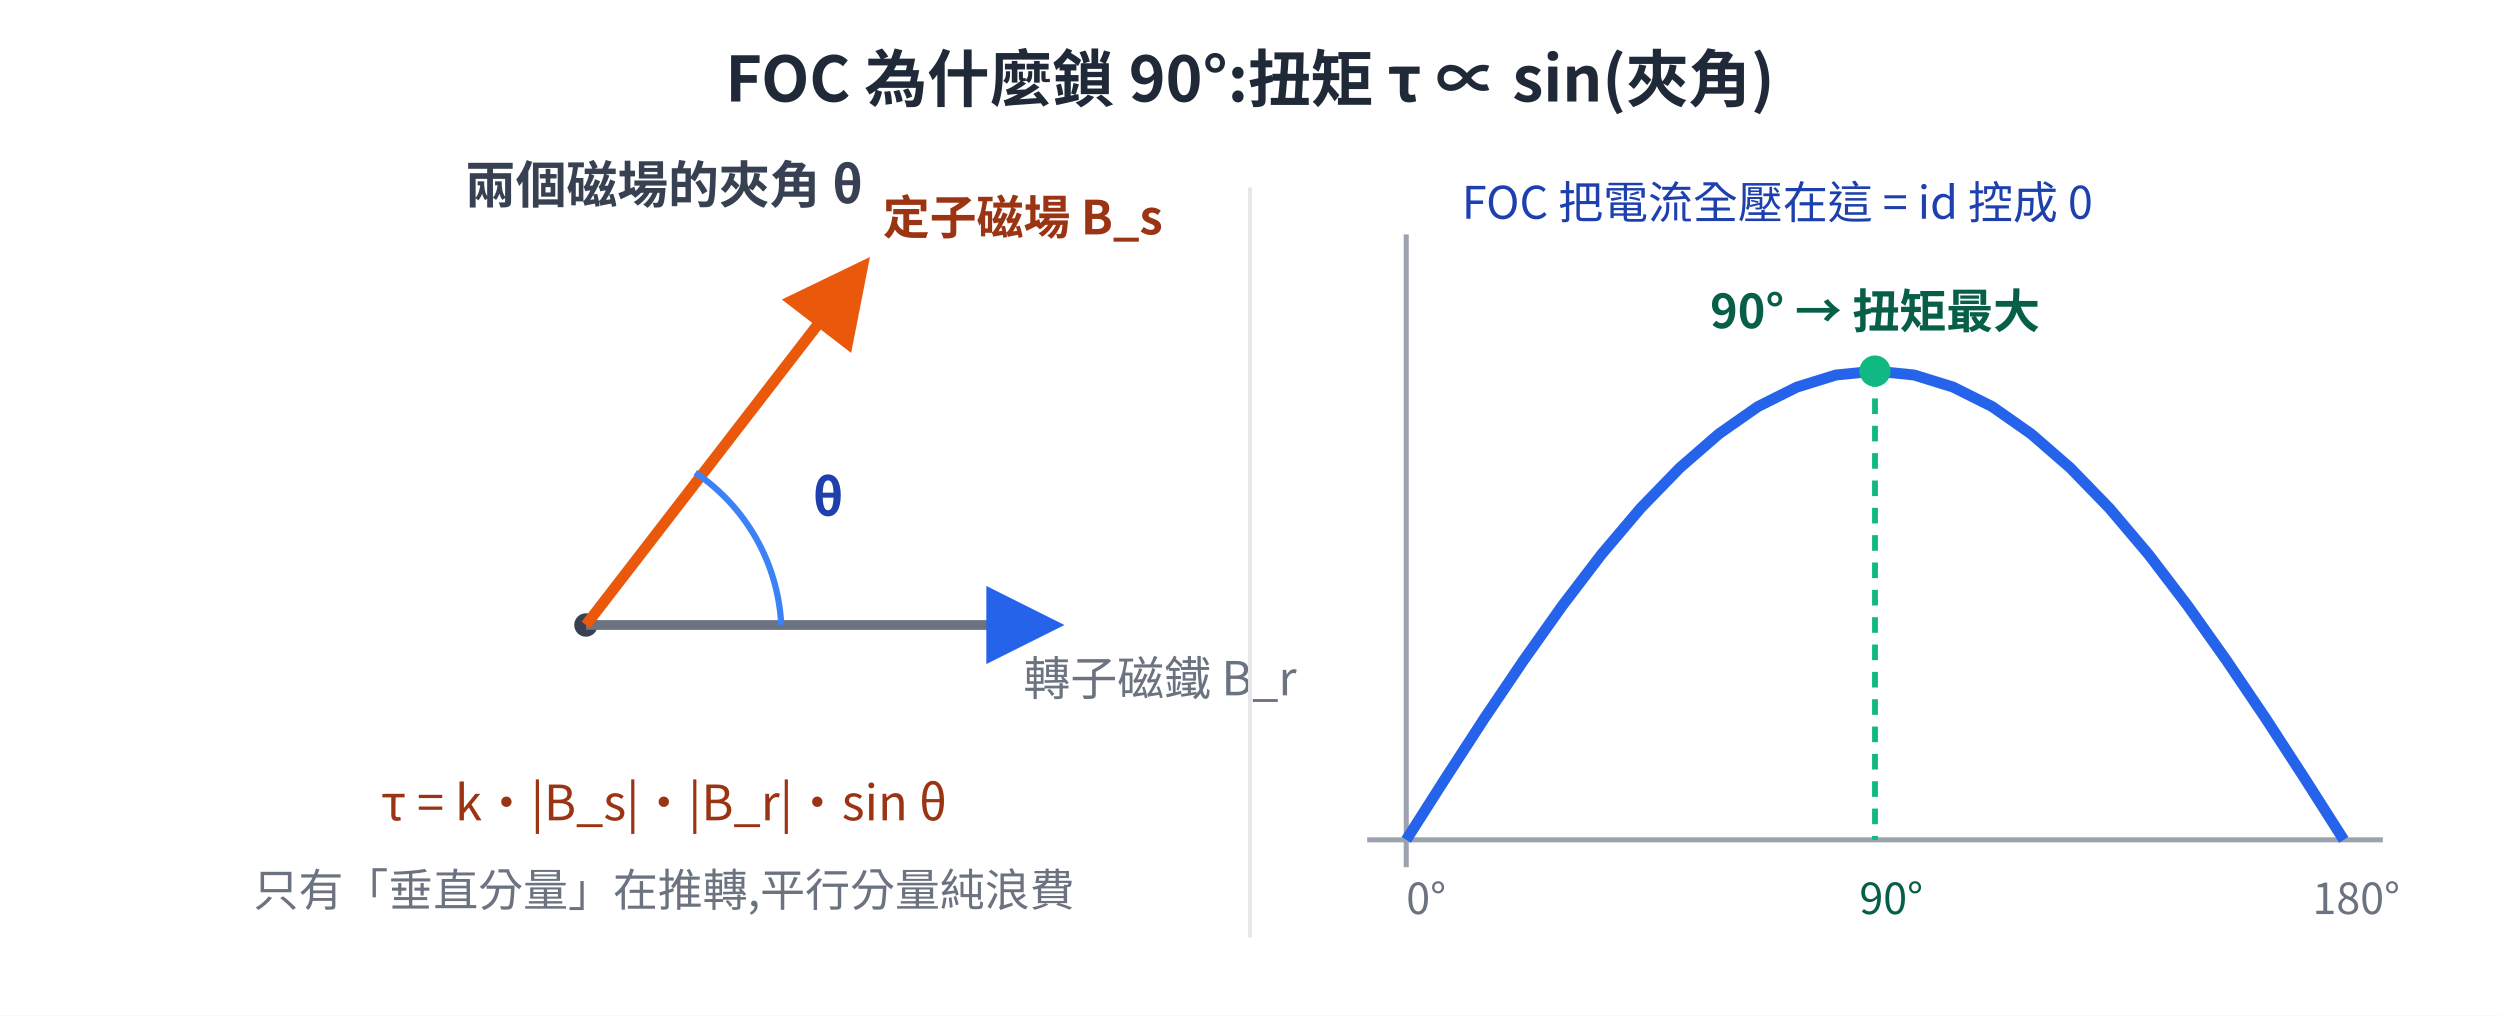
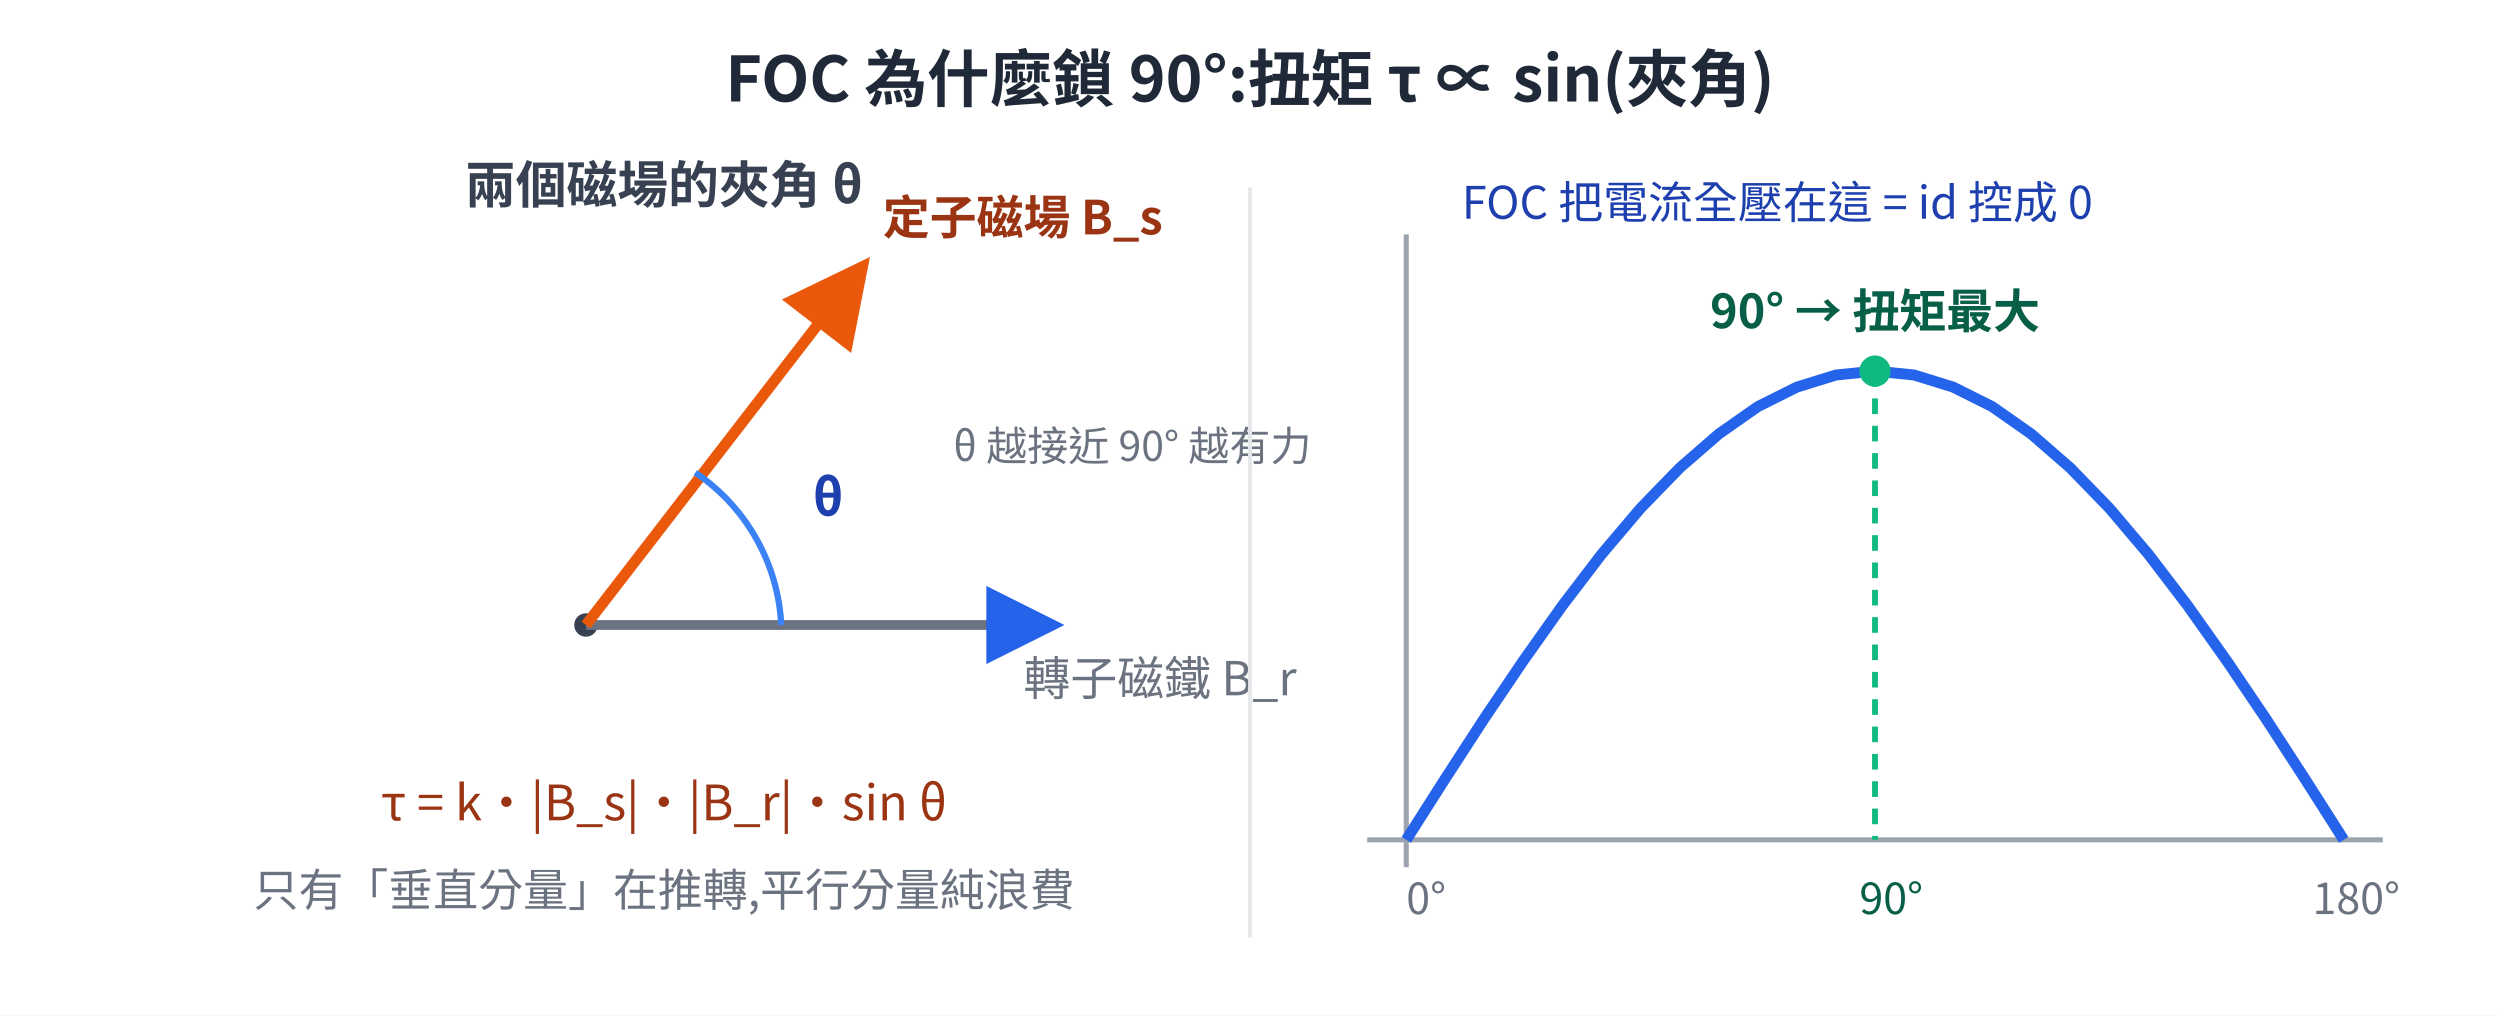
<svg xmlns="http://www.w3.org/2000/svg" viewBox="0 0 640 260" font-family="'Noto Sans CJK TC','PingFang TC','Microsoft JhengHei',sans-serif">
  <defs>
    <marker id="fv" markerWidth="11" markerHeight="11" refX="7" refY="4" orient="auto">
      <path d="M0,0 L8,4 L0,8 Z" fill="#2563EB" />
    </marker>
    <marker id="fv2" markerWidth="11" markerHeight="11" refX="7" refY="4" orient="auto">
      <path d="M0,0 L8,4 L0,8 Z" fill="#EA580C" />
    </marker>
  </defs>
  <rect width="640" height="260" fill="#ffffff" />
  <text x="320" y="26" text-anchor="middle" font-size="16" font-weight="700" fill="#1F2937">FOC 為什麼鎖 90°:扭矩 τ ∝ sin(夾角)</text>
  <text x="170" y="52" text-anchor="middle" font-size="13" font-weight="700" fill="#374151">兩個磁場的夾角 θ</text>
  <circle cx="150" cy="160" r="3" fill="#374151" />
  <line x1="150" y1="160" x2="270" y2="160" stroke="#6B7280" stroke-width="2.5" marker-end="url(#fv)" />
  <text x="262" y="178" font-size="12" fill="#6B7280">轉子磁鐵 B_r</text>
  <line x1="150" y1="160" x2="221" y2="68" stroke="#EA580C" stroke-width="2.8" marker-end="url(#fv2)" />
  <text x="226" y="60" font-size="12" font-weight="700" fill="#9A3412">定子磁場 B_s</text>
  <path d="M200,160 A50 50 0 0 0 178,121" fill="none" stroke="#3B82F6" stroke-width="1.6" />
  <text x="208" y="132" font-size="13" font-weight="700" fill="#1E40AF">θ</text>
+   <text x="244" y="118" font-size="10.5" fill="#6B7280">θ 越接近 90° 越有力</text>
  <text x="170" y="210" text-anchor="middle" font-size="12.5" fill="#9A3412">τ = k·|B_s|·|B_r|·sin θ</text>
  <text x="170" y="232" text-anchor="middle" font-size="11.5" fill="#6B7280">只有「垂直分量」在推轉,平行分量純浪費</text>
  <line x1="320" y1="48" x2="320" y2="240" stroke="#E5E7EB" />
  <line x1="350" y1="215" x2="610" y2="215" stroke="#9CA3AF" stroke-width="1.3" />
  <line x1="360" y1="60" x2="360" y2="222" stroke="#9CA3AF" stroke-width="1.3" />
  <path d="M360.0,215.0 L370.0,199.3 L380.0,183.9 L390.0,169.1 L400.0,155.0 L410.0,141.9 L420.0,130.1 L430.0,119.8 L440.0,111.1 L450.0,104.1 L460.0,99.1 L470.0,96.0 L480.0,95.0 L490.0,96.0 L500.0,99.1 L510.0,104.1 L520.0,111.1 L530.0,119.8 L540.0,130.1 L550.0,141.9 L560.0,155.0 L570.0,169.1 L580.0,183.9 L590.0,199.3 L600.0,215.0" fill="none" stroke="#2563EB" stroke-width="2.8" />
  <line x1="480" y1="95" x2="480" y2="215" stroke="#10B981" stroke-width="1.5" stroke-dasharray="4 3" />
  <circle cx="480" cy="95" r="4" fill="#10B981" />
  <text x="480" y="84" text-anchor="middle" font-size="12" font-weight="700" fill="#065F46">90° → 扭矩最大</text>
  <text x="360" y="234" font-size="11" fill="#6B7280">0°</text>
  <text x="476" y="234" font-size="11" fill="#065F46">90°</text>
  <text x="592" y="234" font-size="11" fill="#6B7280">180°</text>
  <text x="455" y="56" text-anchor="middle" font-size="11.5" fill="#1E40AF">FOC 把電流全壓在這 = id 控成 0</text>
</svg>
